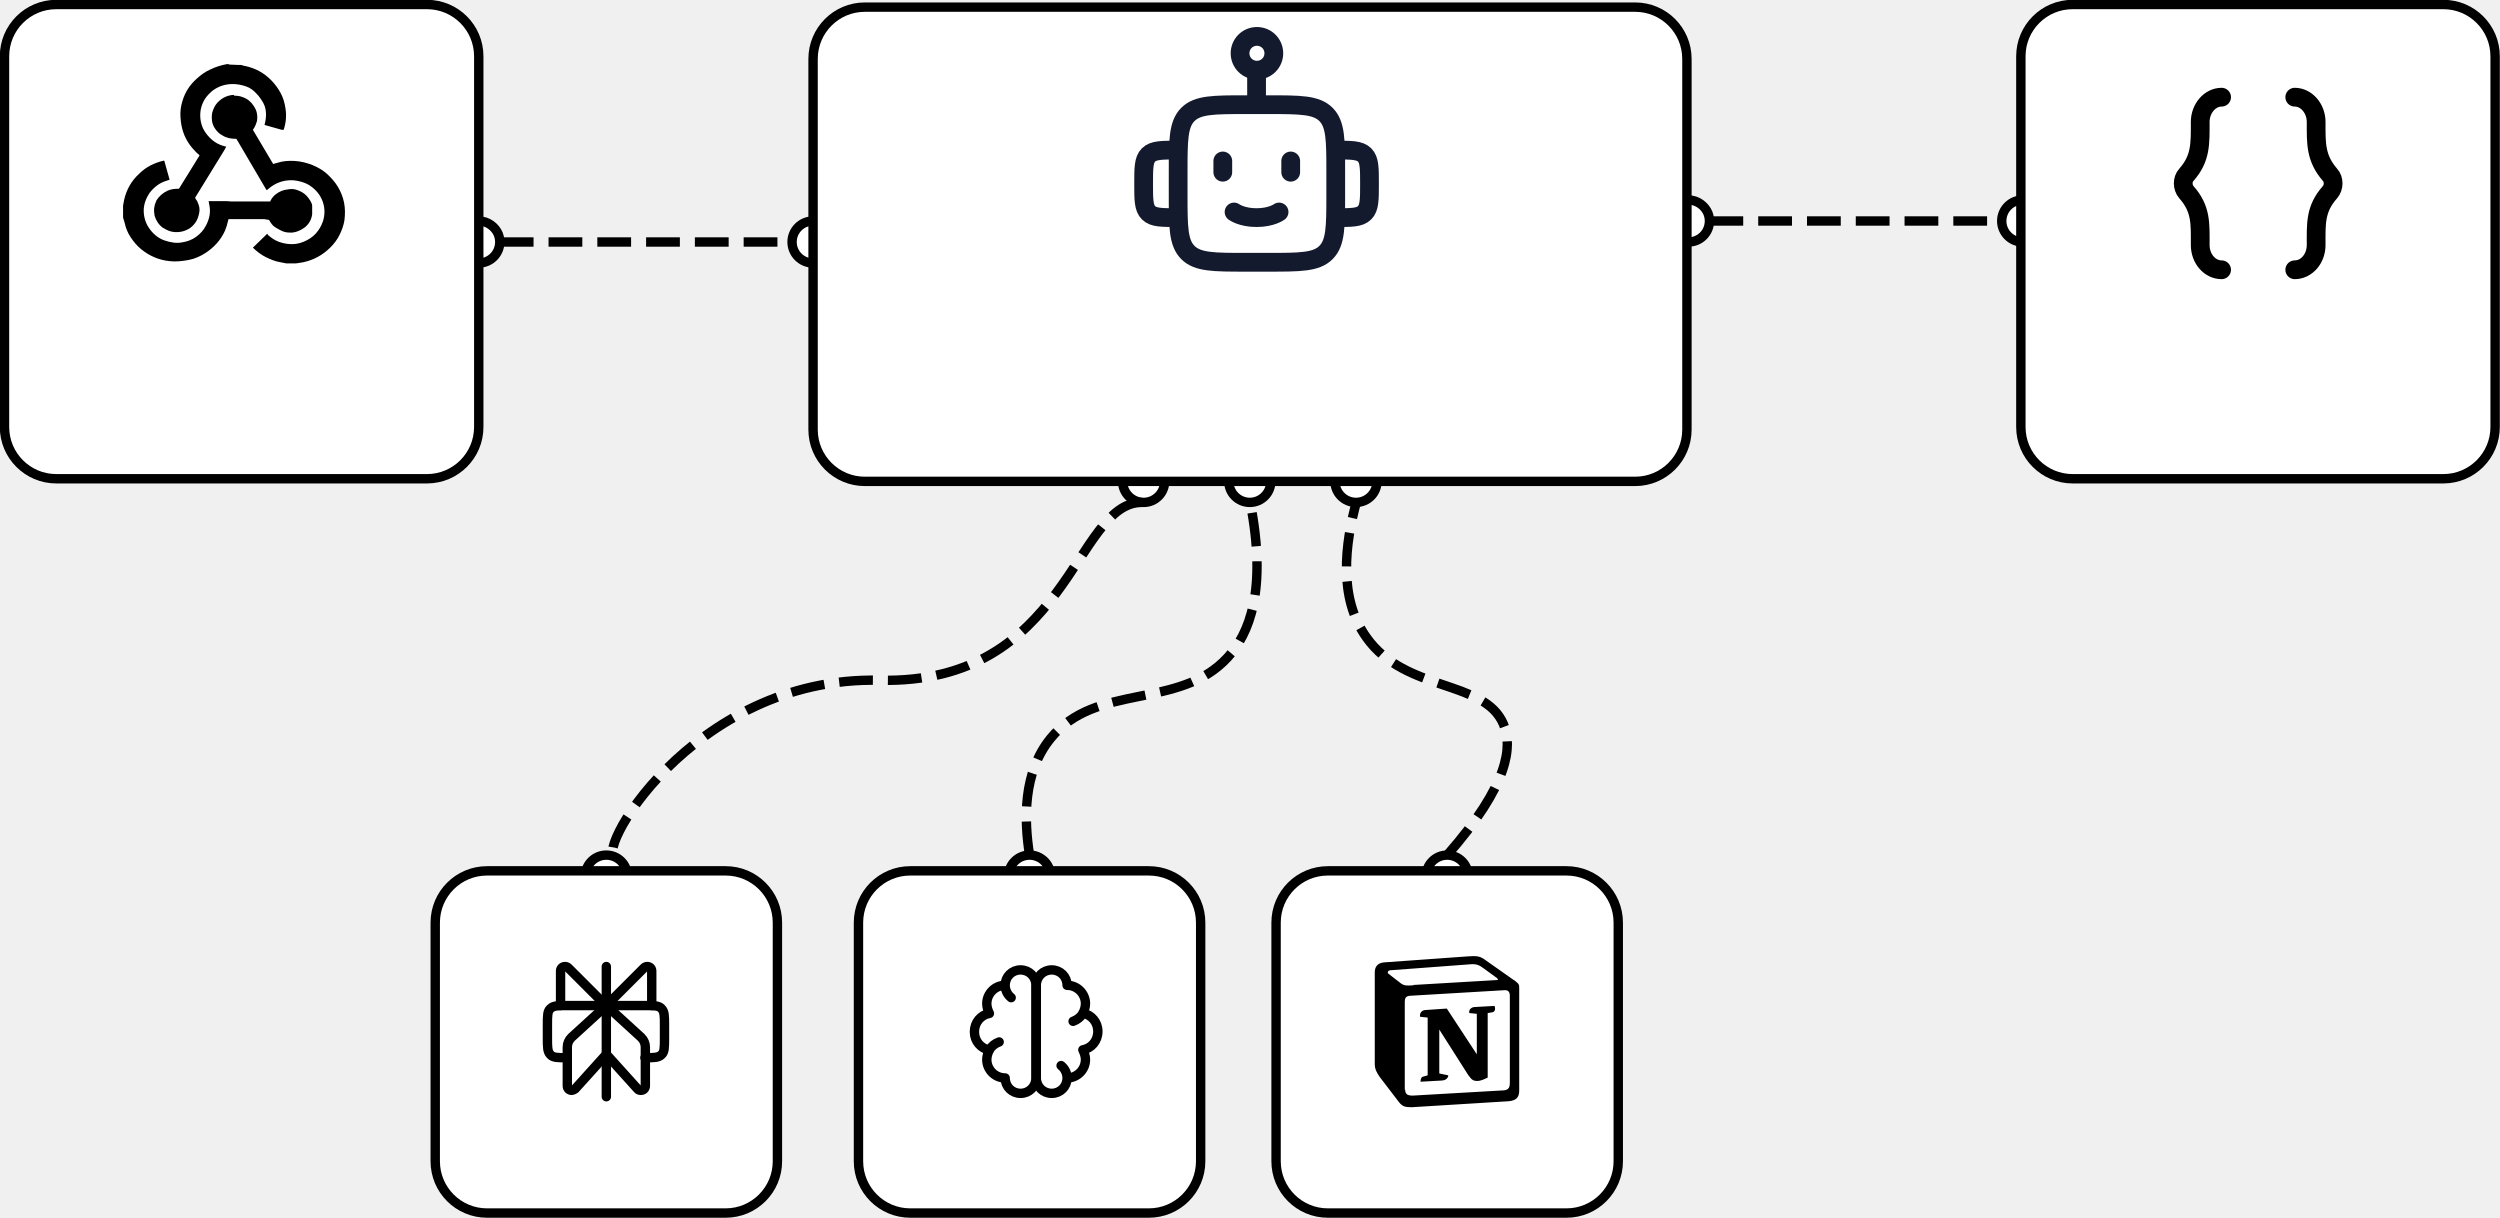
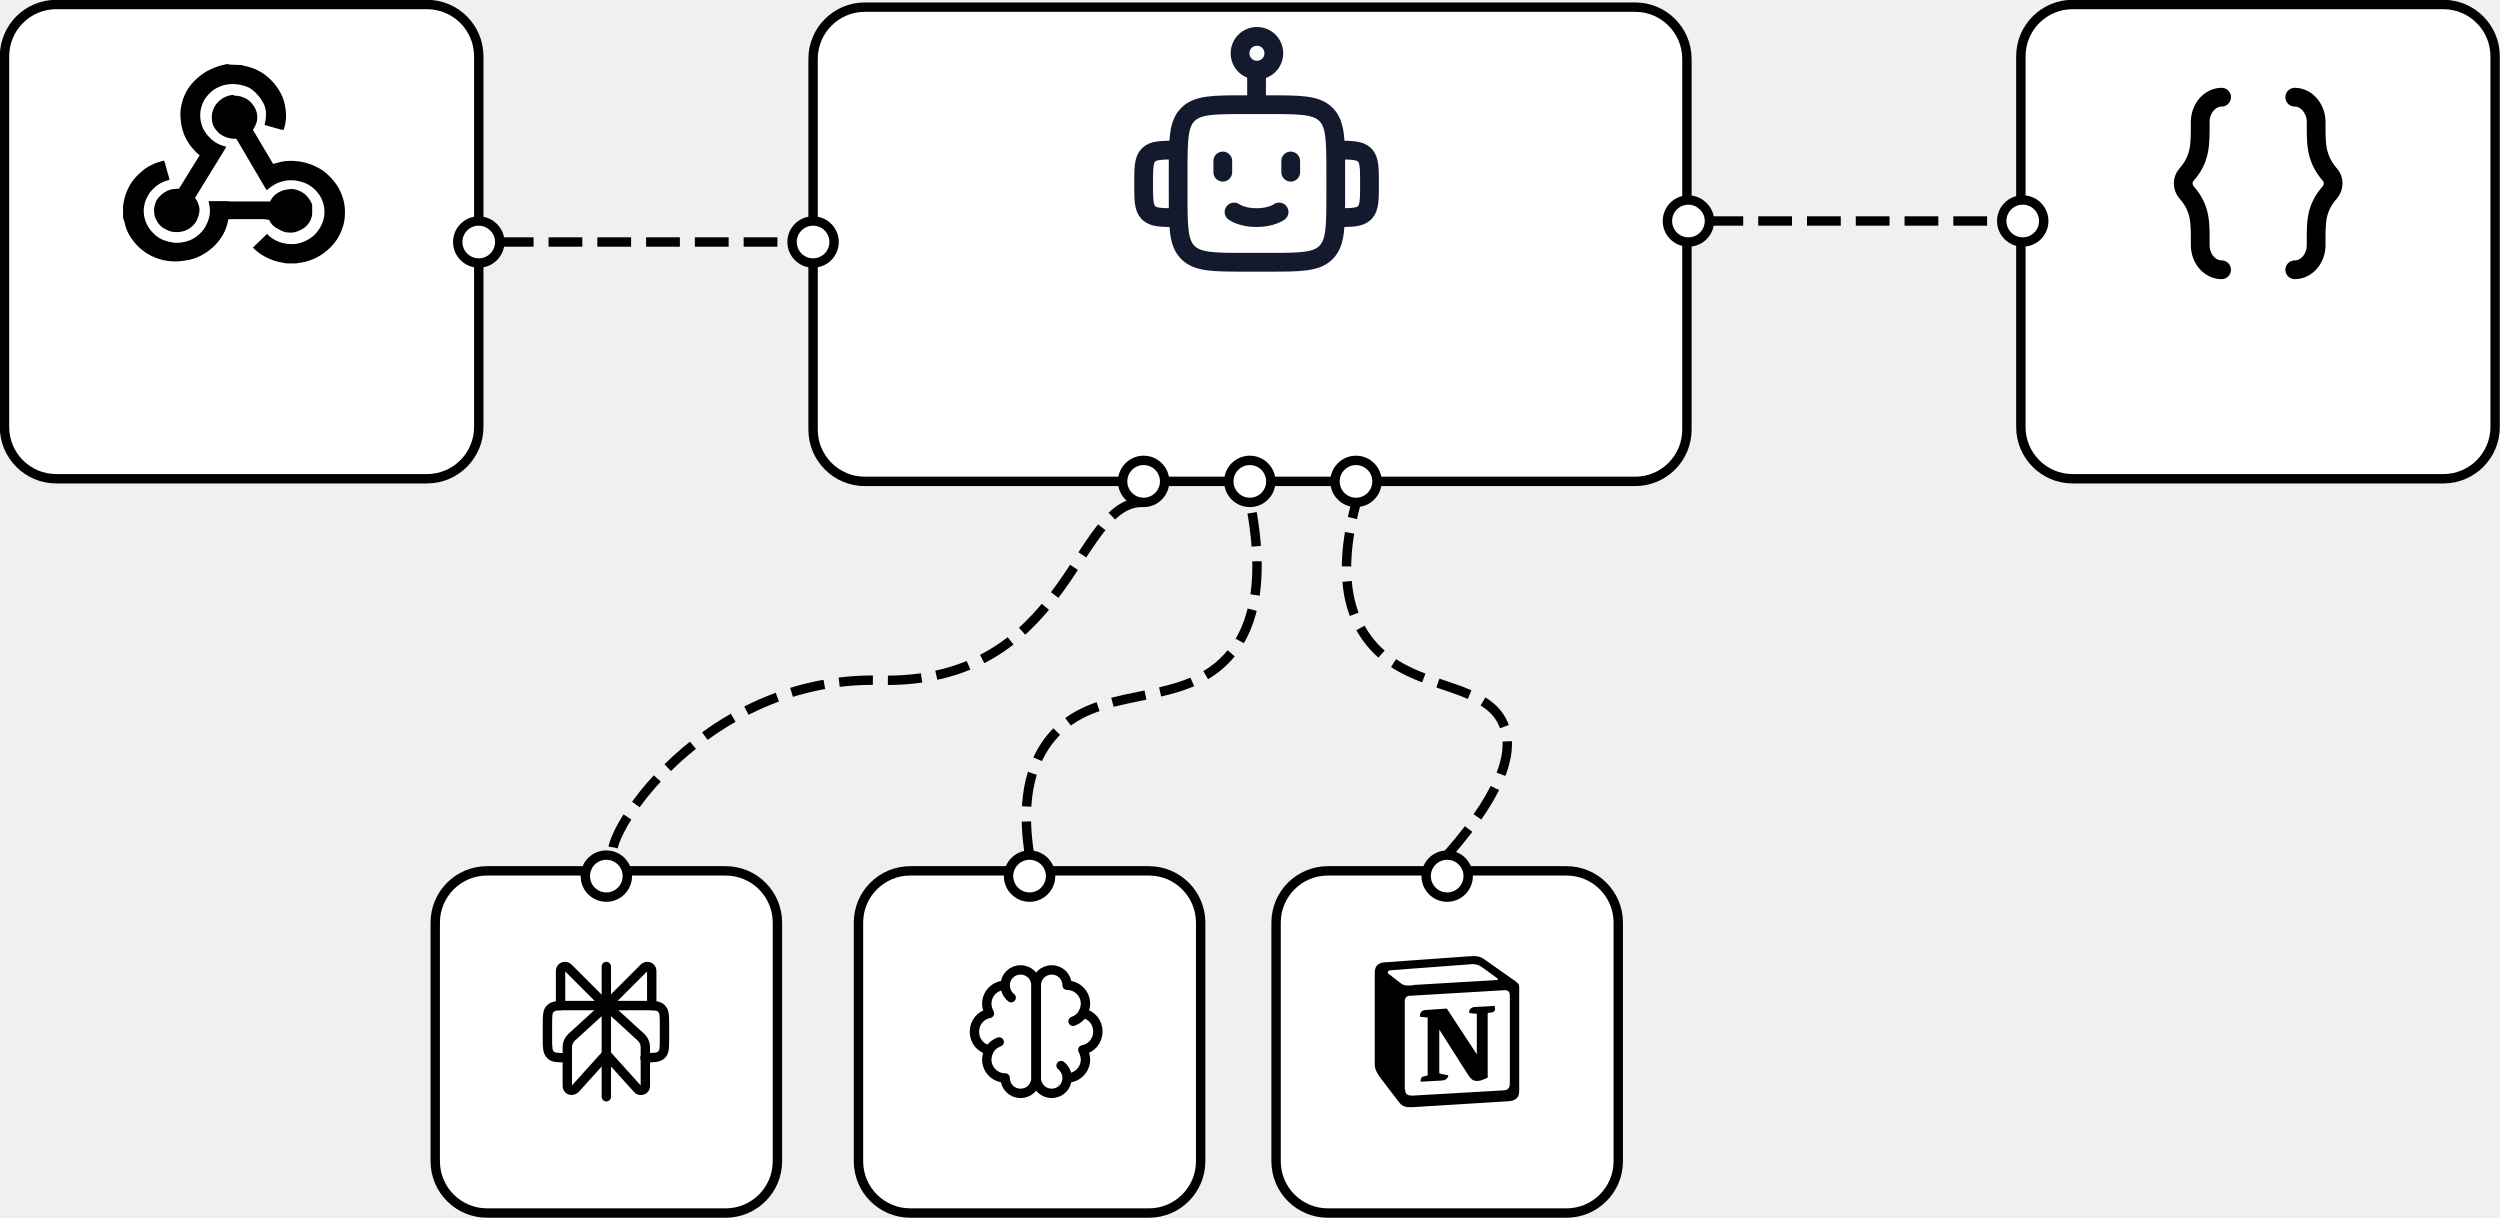
<svg xmlns="http://www.w3.org/2000/svg" id="illustration-automation" viewBox="0 0 66.63 32.45">
-   <g id="path">
-     <g id="path-ai-agent-to-code">
-       <path d="M45.56,5.89c0,.31-.25.56-.56.56s-.56-.25-.56-.56.25-.56.56-.56c.24,0,.44.16.52.35.04.1.04.19.04.21Z" fill="#fff" stroke="#000" stroke-miterlimit="10" stroke-width=".25" />
-       <line x1="45.56" y1="5.89" x2="53.35" y2="5.89" fill="none" stroke="#000" stroke-dasharray=".9 .4" stroke-miterlimit="10" stroke-width=".25" />
-       <circle cx="53.91" cy="5.89" r=".56" fill="#fff" stroke="#000" stroke-miterlimit="10" stroke-width=".25" />
-     </g>
-     <g id="path-ai-agent-to-ai-memory">
-       <circle cx="33.31" cy="12.83" r=".56" fill="#fff" stroke="#000" stroke-miterlimit="10" stroke-width=".25" />
-       <path d="M27.44,22.79c-.15-.94-.18-2.2.56-3.11,1.21-1.5,3.43-.75,4.72-2.16.57-.62,1.06-1.78.6-4.13" fill="none" stroke="#000" stroke-dasharray=".9 .4" stroke-miterlimit="10" stroke-width=".25" />
-       <circle cx="27.44" cy="23.35" r=".56" fill="#fff" stroke="#000" stroke-miterlimit="10" stroke-width=".25" />
-     </g>
-     <g id="path-ai-agent-to-notion">
-       <circle cx="36.14" cy="12.83" r=".56" fill="#fff" stroke="#000" stroke-miterlimit="10" stroke-width=".25" />
-       <path d="M38.57,22.79c1.65-1.88,1.75-2.9,1.5-3.49-.51-1.2-2.61-.84-3.65-2.31-.76-1.06-.57-2.5-.27-3.61" fill="none" stroke="#000" stroke-dasharray=".9 .4" stroke-miterlimit="10" stroke-width=".25" />
-       <circle cx="38.57" cy="23.35" r=".56" fill="#fff" stroke="#000" stroke-miterlimit="10" stroke-width=".25" />
-     </g>
-     <g id="path-ai-agent-to-ai-model">
-       <circle cx="30.48" cy="12.83" r=".56" fill="#fff" stroke="#000" stroke-miterlimit="10" stroke-width=".25" />
-       <path d="M30.43,13.39c-1.79,0-1.96,4.86-6.99,4.74-5.03-.12-7.76,4.82-6.99,4.74" fill="none" stroke="#000" stroke-dasharray=".9 .4" stroke-miterlimit="10" stroke-width=".25" />
-       <circle cx="16.16" cy="23.35" r=".56" fill="#fff" stroke="#000" stroke-miterlimit="10" stroke-width=".25" />
-     </g>
-     <g id="path-webhook-to-ai-agent">
-       <path d="M13.32,6.45c0,.31-.25.56-.56.56s-.56-.25-.56-.56.25-.56.56-.56c.24,0,.44.16.52.35.04.1.04.19.04.21Z" fill="#fff" stroke="#000" stroke-miterlimit="10" stroke-width=".25" />
-       <line x1="13.32" y1="6.45" x2="21.11" y2="6.45" fill="none" stroke="#000" stroke-dasharray=".9 .4" stroke-miterlimit="10" stroke-width=".25" />
-       <circle cx="21.67" cy="6.45" r=".56" fill="#fff" stroke="#000" stroke-miterlimit="10" stroke-width=".25" />
-     </g>
-   </g>
  <g id="nodes">
    <g id="node-code">
      <rect x="53.86" y=".12" width="12.64" height="12.64" rx="1.38" ry="1.38" fill="#fff" stroke="#000" stroke-miterlimit="10" stroke-width=".25" />
      <path d="M61.16,7.19c.31,0,.57-.29.57-.66,0-.57-.03-.96.37-1.41.11-.13.11-.34,0-.46-.39-.45-.37-.84-.37-1.41,0-.36-.26-.66-.57-.66" fill="none" stroke="#000" stroke-linecap="round" stroke-linejoin="round" stroke-width=".5" />
      <path d="M59.21,7.19c-.31,0-.57-.29-.57-.66,0-.57.03-.96-.37-1.41-.11-.13-.11-.34,0-.46.39-.44.37-.83.37-1.41,0-.36.26-.66.57-.66" fill="none" stroke="#000" stroke-linecap="round" stroke-linejoin="round" stroke-width=".5" />
    </g>
    <g id="node-memory">
      <rect x="22.88" y="23.21" width="9.12" height="9.12" rx="1.38" ry="1.38" fill="#fff" stroke="#000" stroke-miterlimit="10" stroke-width=".25" />
      <g id="memory-logo">
        <path d="M26.79,26.26c-.27,0-.49.22-.49.49,0,.09.03.18.07.26-.23.04-.4.24-.4.49s.17.44.4.49M26.79,26.26c0-.23.18-.41.41-.41s.41.18.41.41v2.47c0,.23-.18.41-.41.41s-.41-.18-.41-.41c-.27,0-.49-.22-.49-.49,0-.09.03-.18.07-.26M26.79,26.26c0,.13.06.25.16.33M26.37,27.98c.06-.1.15-.17.26-.21" fill="none" stroke="#000" stroke-linecap="round" stroke-linejoin="round" stroke-width=".25" />
        <path d="M28.44,28.73c.27,0,.49-.22.49-.49,0-.09-.03-.18-.07-.26.23-.04.4-.24.4-.49s-.17-.44-.4-.49M28.44,28.73c0,.23-.18.41-.41.41s-.41-.18-.41-.41v-2.47c0-.23.18-.41.41-.41s.41.18.41.41c.27,0,.49.22.49.49,0,.09-.03.18-.07.26M28.44,28.73c0-.13-.06-.25-.16-.33M28.86,27.01c-.06.1-.15.17-.26.21" fill="none" stroke="#000" stroke-linecap="round" stroke-linejoin="round" stroke-width=".25" />
      </g>
    </g>
    <g id="node-notion">
      <rect x="34.01" y="23.21" width="9.12" height="9.12" rx="1.38" ry="1.38" fill="#fff" stroke="#000" stroke-miterlimit="10" stroke-width=".25" />
      <path id="notion-logo" d="M39.11,25.49l-2.23.16c-.18.02-.24.13-.24.27v2.45c0,.11.04.2.13.33l.52.68c.09.11.16.13.33.13l2.59-.16c.22-.02.28-.12.28-.29v-2.75c0-.09-.04-.11-.14-.19,0,0-.01,0-.02-.01l-.71-.5c-.17-.13-.24-.14-.52-.12ZM37.68,26.26c-.21.01-.26.02-.38-.08l-.31-.24s-.02-.07.06-.08l2.14-.16c.18-.02.27.05.34.1l.37.27s.05.05,0,.05l-2.21.13h-.03ZM37.44,29.04v-2.34c0-.1.03-.15.13-.16l2.54-.15c.09,0,.13.05.13.15v2.32c0,.1-.02.19-.16.2l-2.43.14c-.14,0-.2-.04-.2-.16ZM39.84,26.83c.02.07,0,.14-.07.15l-.12.02v1.72c-.1.05-.2.09-.27.09-.13,0-.16-.04-.25-.16l-.77-1.21v1.17l.24.05s0,.14-.2.14l-.54.03s0-.11.05-.13l.14-.04v-1.54l-.2-.02c-.02-.07.02-.17.13-.18l.58-.04.8,1.22v-1.08l-.2-.02c-.02-.09.05-.15.13-.16l.54-.03Z" fill-rule="evenodd" />
    </g>
    <g id="node-perplexity">
      <rect x="11.6" y="23.21" width="9.12" height="9.12" rx="1.38" ry="1.38" fill="#fff" stroke="#000" stroke-miterlimit="10" stroke-width=".25" />
      <g id="perplexity-logo">
        <path d="M15.11,28.19c-.25,0-.37,0-.44-.08-.08-.08-.08-.2-.08-.44v-.35c0-.25,0-.37.08-.44.08-.08.2-.08.44-.08h2.08c.25,0,.37,0,.44.08.08.08.08.2.08.44v.35c0,.25,0,.37-.08.44-.08.08-.2.08-.44.08" fill="none" stroke="#000" stroke-linecap="round" stroke-linejoin="round" stroke-width=".25" />
        <path d="M16.16,25.76v3.47" fill="none" stroke="#000" stroke-linecap="round" stroke-linejoin="round" stroke-width=".25" />
        <path d="M14.94,26.8v-.92c0-.07.05-.12.12-.12.03,0,.06.01.09.04l1.01,1.01" fill="none" stroke="#000" stroke-linecap="round" stroke-linejoin="round" stroke-width=".25" />
        <path d="M17.37,26.8v-.92c0-.07-.05-.12-.12-.12-.03,0-.06.01-.09.04l-1.01,1.01" fill="none" stroke="#000" stroke-linecap="round" stroke-linejoin="round" stroke-width=".25" />
        <path d="M15.23,27.65l.93-.85.93.85c.07.07.11.16.11.26v1.03c0,.07-.05.12-.12.12-.03,0-.07-.01-.09-.04l-.83-.92-.83.92s-.06.04-.09.04c-.07,0-.12-.05-.12-.12v-1.03c0-.1.04-.19.11-.26Z" fill="none" stroke="#000" stroke-linecap="round" stroke-linejoin="round" stroke-width=".25" />
      </g>
    </g>
    <g id="node-ai-agent">
      <rect id="node-ai-agent-rect" x="21.67" y=".19" width="23.29" height="12.64" rx="1.38" ry="1.38" fill="#fff" stroke="#000" stroke-miterlimit="10" stroke-width=".25" />
      <g id="node-ai-agent-icon">
        <path d="M35.6,5.19v-.6c0-.85,0-1.28-.26-1.54-.26-.26-.69-.26-1.54-.26h-.6c-.85,0-1.28,0-1.54.26-.26.26-.26.69-.26,1.54v.6c0,.85,0,1.28.26,1.54.26.26.69.26,1.54.26h.6c.85,0,1.28,0,1.54-.26.26-.26.26-.69.26-1.54Z" fill="none" stroke="#141a2e" stroke-linejoin="round" stroke-width=".5" />
        <path d="M35.6,5.8c.43,0,.64,0,.77-.13.13-.13.13-.35.13-.77s0-.64-.13-.77c-.13-.13-.35-.13-.77-.13" fill="none" stroke="#141a2e" stroke-linejoin="round" stroke-width=".5" />
        <path d="M31.38,5.8c-.43,0-.64,0-.77-.13-.13-.13-.13-.35-.13-.77s0-.64.13-.77c.13-.13.35-.13.77-.13" fill="none" stroke="#141a2e" stroke-linejoin="round" stroke-width=".5" />
        <path d="M33.95,1.42c0,.25-.2.45-.45.45s-.45-.2-.45-.45.2-.45.45-.45.45.2.45.45Z" fill="none" stroke="#141a2e" stroke-width=".5" />
        <path d="M33.49,1.88v.9" fill="none" stroke="#141a2e" stroke-linecap="round" stroke-linejoin="round" stroke-width=".5" />
        <path d="M32.59,4.29v.3" fill="none" stroke="#141a2e" stroke-linecap="round" stroke-linejoin="round" stroke-width=".5" />
        <path d="M34.4,4.29v.3" fill="none" stroke="#141a2e" stroke-linecap="round" stroke-linejoin="round" stroke-width=".5" />
        <path d="M32.89,5.65s.2.15.6.15.6-.15.6-.15" fill="none" stroke="#141a2e" stroke-linecap="round" stroke-width=".5" />
      </g>
    </g>
    <g id="node-webhook">
      <rect id="node-webhook-rect" x=".12" y=".12" width="12.64" height="12.64" rx="1.38" ry="1.38" fill="#fff" stroke="#000" stroke-miterlimit="10" stroke-width=".25" />
      <path id="node-webhook-icon" d="M6.11,1.71h-.07c-.15.03-.29.07-.43.14-.14.06-.26.15-.37.25-.18.16-.31.36-.38.6-.04.13-.06.27-.05.42s.03.28.08.42c.07.2.19.37.34.52l.09.08-.55.89c-.11,0-.21.01-.3.05-.13.06-.23.15-.3.26-.03.07-.05.13-.06.2s0,.14.01.21c.04.13.11.24.22.32.07.04.14.08.22.1s.16.02.24.01.16-.04.23-.08.13-.1.18-.17c.05-.07.08-.16.1-.26s0-.19-.04-.27c0-.02-.02-.05-.05-.09l-.02-.04.78-1.27s.04-.07.05-.09l-.07-.02s-.07-.02-.09-.03c-.1-.04-.19-.1-.27-.18-.08-.08-.14-.16-.19-.26-.07-.16-.09-.32-.06-.5.02-.1.06-.2.11-.28s.13-.16.2-.22c.16-.12.34-.18.54-.18.12,0,.23.02.35.06s.21.11.29.2c.07.07.13.16.18.25s.07.2.07.3c0,.07-.01.17-.04.28l.46.13h.05c.06-.18.08-.37.05-.56-.02-.15-.06-.29-.13-.42s-.16-.25-.26-.35c-.19-.19-.41-.31-.68-.37-.03,0-.07-.02-.12-.03h-.09s-.24-.01-.24-.01ZM6.23,2.53c-.07,0-.15.02-.22.05s-.14.08-.2.14-.1.13-.13.21c-.04.09-.04.19-.03.29.01.08.04.15.09.22s.11.13.19.17c.11.07.23.09.37.09.01.02.02.04.03.05l.74,1.26s.03.05.04.06c.12-.11.25-.19.39-.23s.28-.05.43-.02.28.08.39.17c.14.11.24.25.29.41s.05.32,0,.49c-.04.12-.1.23-.19.33s-.2.17-.32.22c-.14.06-.28.08-.44.06s-.3-.07-.42-.16c-.02-.01-.05-.04-.09-.07l-.03-.04s-.04.04-.07.07l-.31.3c.1.1.22.19.34.25s.26.12.4.14l.15.03h.26l.19-.03c.28-.06.52-.19.73-.4.1-.1.18-.21.24-.33s.11-.26.13-.39c.02-.16.02-.32-.01-.47s-.09-.3-.17-.43-.18-.24-.29-.34-.24-.17-.38-.23c-.15-.06-.31-.1-.47-.11s-.32,0-.47.05l-.11.03-.54-.91c.06-.08.09-.17.11-.24.02-.14,0-.27-.09-.4-.07-.11-.17-.19-.29-.23-.07-.03-.15-.04-.23-.04ZM4.37,4.28c-.26.06-.48.17-.66.35-.21.19-.34.43-.4.69l-.03.16v.32c.02.06.03.1.04.13.03.14.08.27.16.39s.17.23.28.32c.22.18.47.29.76.32.17.02.33,0,.5-.03s.32-.1.46-.19c.23-.15.41-.35.52-.6.03-.07.06-.17.09-.3.03,0,.07,0,.12,0h.83c.06.01.11.02.13.02.05.09.1.16.17.2s.13.08.21.11.16.03.23.03c.12-.01.23-.06.33-.13.12-.09.19-.21.21-.36,0-.07,0-.15,0-.22s-.05-.14-.09-.2c-.07-.1-.16-.17-.27-.21-.07-.03-.15-.05-.23-.04s-.16.02-.23.05c-.12.05-.22.13-.28.24l-.02.04c-.06,0-.15,0-.28,0h-.75c-.07-.01-.16-.01-.28-.01h-.33s.02.11.02.11c.04.19,0,.37-.09.54-.06.12-.15.22-.26.3s-.24.13-.38.15c-.15.03-.31,0-.46-.05s-.28-.15-.38-.28c-.12-.15-.18-.33-.18-.52,0-.16.06-.32.15-.46.06-.08.13-.15.21-.21s.17-.1.27-.13l.06-.02-.14-.5Z" />
    </g>
  </g>
+   <g id="path">
+     <g id="path-ai-agent-to-code">
+       <path id="start_point" d="M45.56,5.89c0,.31-.25.56-.56.56s-.56-.25-.56-.56.25-.56.56-.56c.24,0,.44.16.52.35.04.1.04.19.04.21Z" fill="#fff" stroke="#000" stroke-miterlimit="10" stroke-width=".25" />
+       <line id="line" x1="45.56" y1="5.89" x2="53.35" y2="5.89" fill="none" stroke="#000" stroke-dasharray=".9 .4" stroke-miterlimit="10" stroke-width=".25" />
+       <circle id="end_point" cx="53.91" cy="5.89" r=".56" fill="#fff" stroke="#000" stroke-miterlimit="10" stroke-width=".25" />
+     </g>
+     <g id="path-ai-agent-to-ai-memory">
+       <circle id="start_point-2" cx="33.31" cy="12.83" r=".56" fill="#fff" stroke="#000" stroke-miterlimit="10" stroke-width=".25" />
+       <path id="line-2" d="M27.44,22.79c-.15-.94-.18-2.2.56-3.11,1.21-1.5,3.43-.75,4.72-2.16.57-.62,1.06-1.78.6-4.13" fill="none" stroke="#000" stroke-dasharray=".9 .4" stroke-miterlimit="10" stroke-width=".25" />
+       <circle id="end_point-2" cx="27.44" cy="23.35" r=".56" fill="#fff" stroke="#000" stroke-miterlimit="10" stroke-width=".25" />
+     </g>
+     <g id="path-ai-agent-to-notion">
+       <circle id="start_point-3" cx="36.14" cy="12.83" r=".56" fill="#fff" stroke="#000" stroke-miterlimit="10" stroke-width=".25" />
+       <path id="line-3" d="M38.57,22.79c1.65-1.88,1.75-2.9,1.5-3.49-.51-1.2-2.61-.84-3.65-2.31-.76-1.06-.57-2.5-.27-3.61" fill="none" stroke="#000" stroke-dasharray=".9 .4" stroke-miterlimit="10" stroke-width=".25" />
+       <circle id="end_point-3" cx="38.57" cy="23.35" r=".56" fill="#fff" stroke="#000" stroke-miterlimit="10" stroke-width=".25" />
+     </g>
+     <g id="path-ai-agent-to-ai-model">
+       <circle id="start_point-4" cx="30.48" cy="12.83" r=".56" fill="#fff" stroke="#000" stroke-miterlimit="10" stroke-width=".25" />
+       <path id="line-4" d="M30.43,13.39c-1.79,0-1.96,4.86-6.99,4.74-5.03-.12-7.76,4.82-6.99,4.74" fill="none" stroke="#000" stroke-dasharray=".9 .4" stroke-miterlimit="10" stroke-width=".25" />
+       <circle id="end_point-4" cx="16.16" cy="23.35" r=".56" fill="#fff" stroke="#000" stroke-miterlimit="10" stroke-width=".25" />
+     </g>
+     <g id="path-webhook-to-ai-agent">
+       <path id="start_point-5" d="M13.32,6.45c0,.31-.25.56-.56.56s-.56-.25-.56-.56.25-.56.56-.56c.24,0,.44.16.52.35.04.1.04.19.04.21Z" fill="#fff" stroke="#000" stroke-miterlimit="10" stroke-width=".25" />
+       <line id="line-5" x1="13.32" y1="6.45" x2="21.11" y2="6.45" fill="none" stroke="#000" stroke-dasharray=".9 .4" stroke-miterlimit="10" stroke-width=".25" />
+       <circle id="end_point-5" cx="21.67" cy="6.45" r=".56" fill="#fff" stroke="#000" stroke-miterlimit="10" stroke-width=".25" />
+     </g>
+   </g>
</svg>
